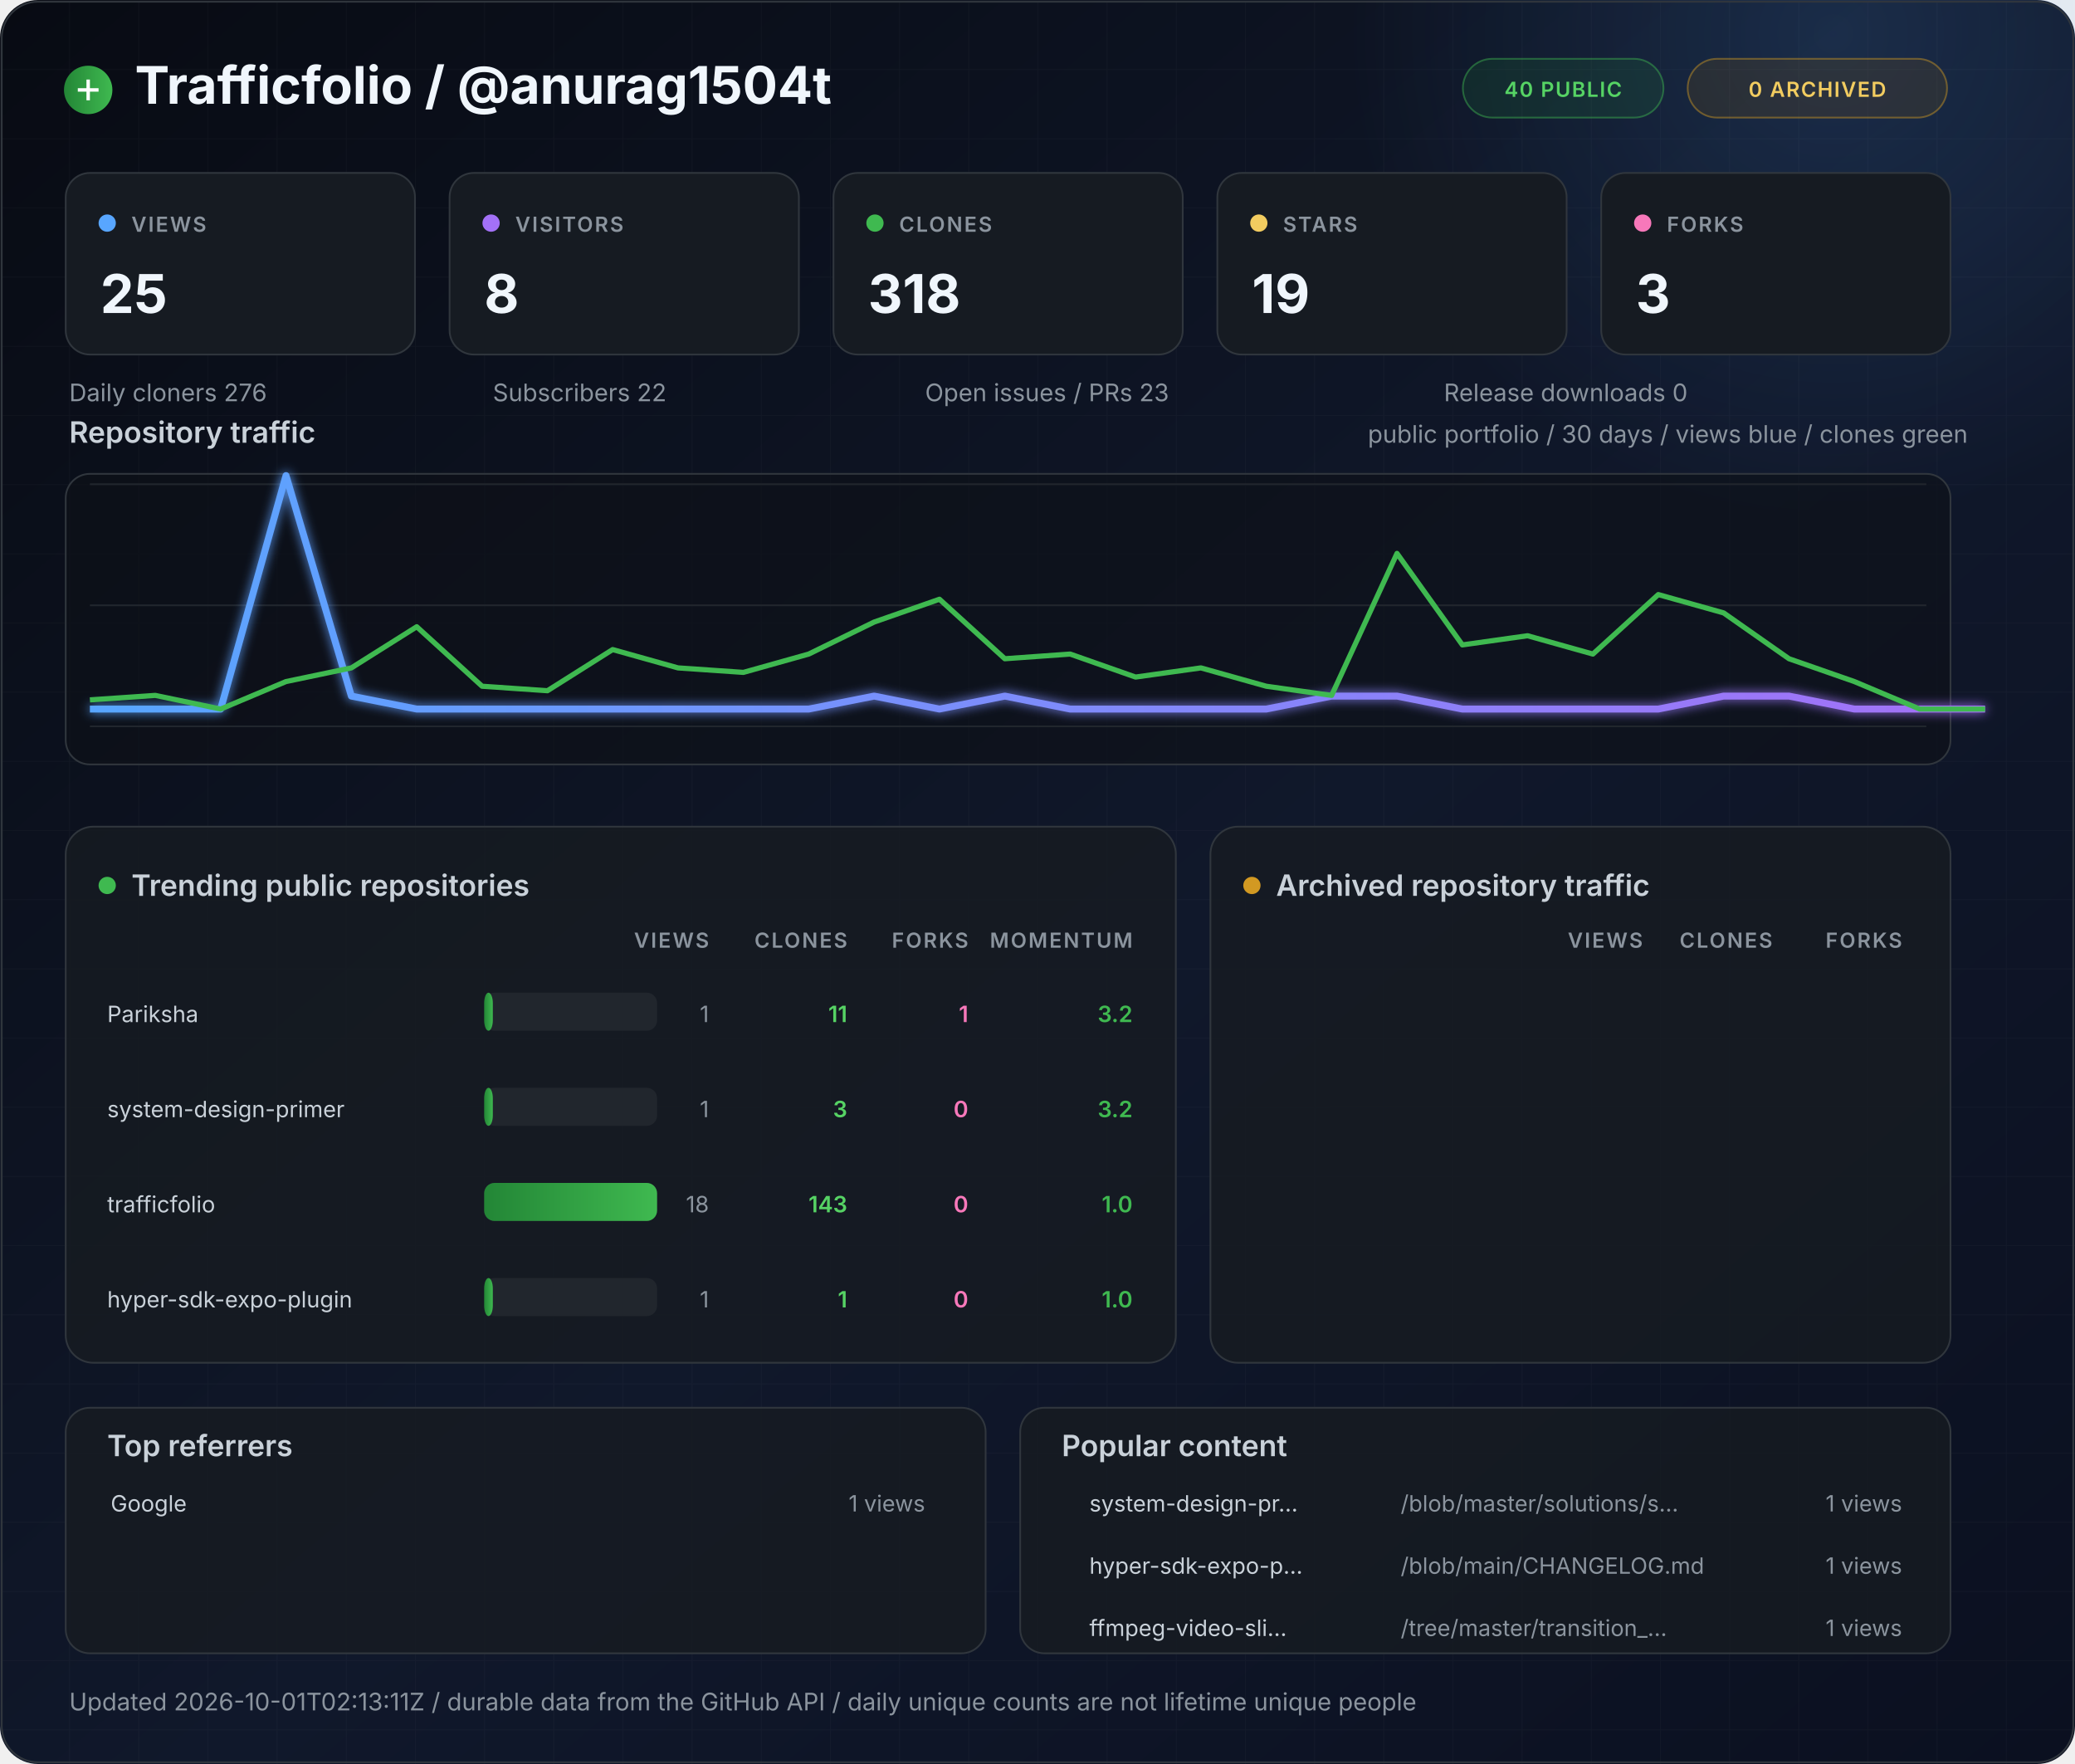
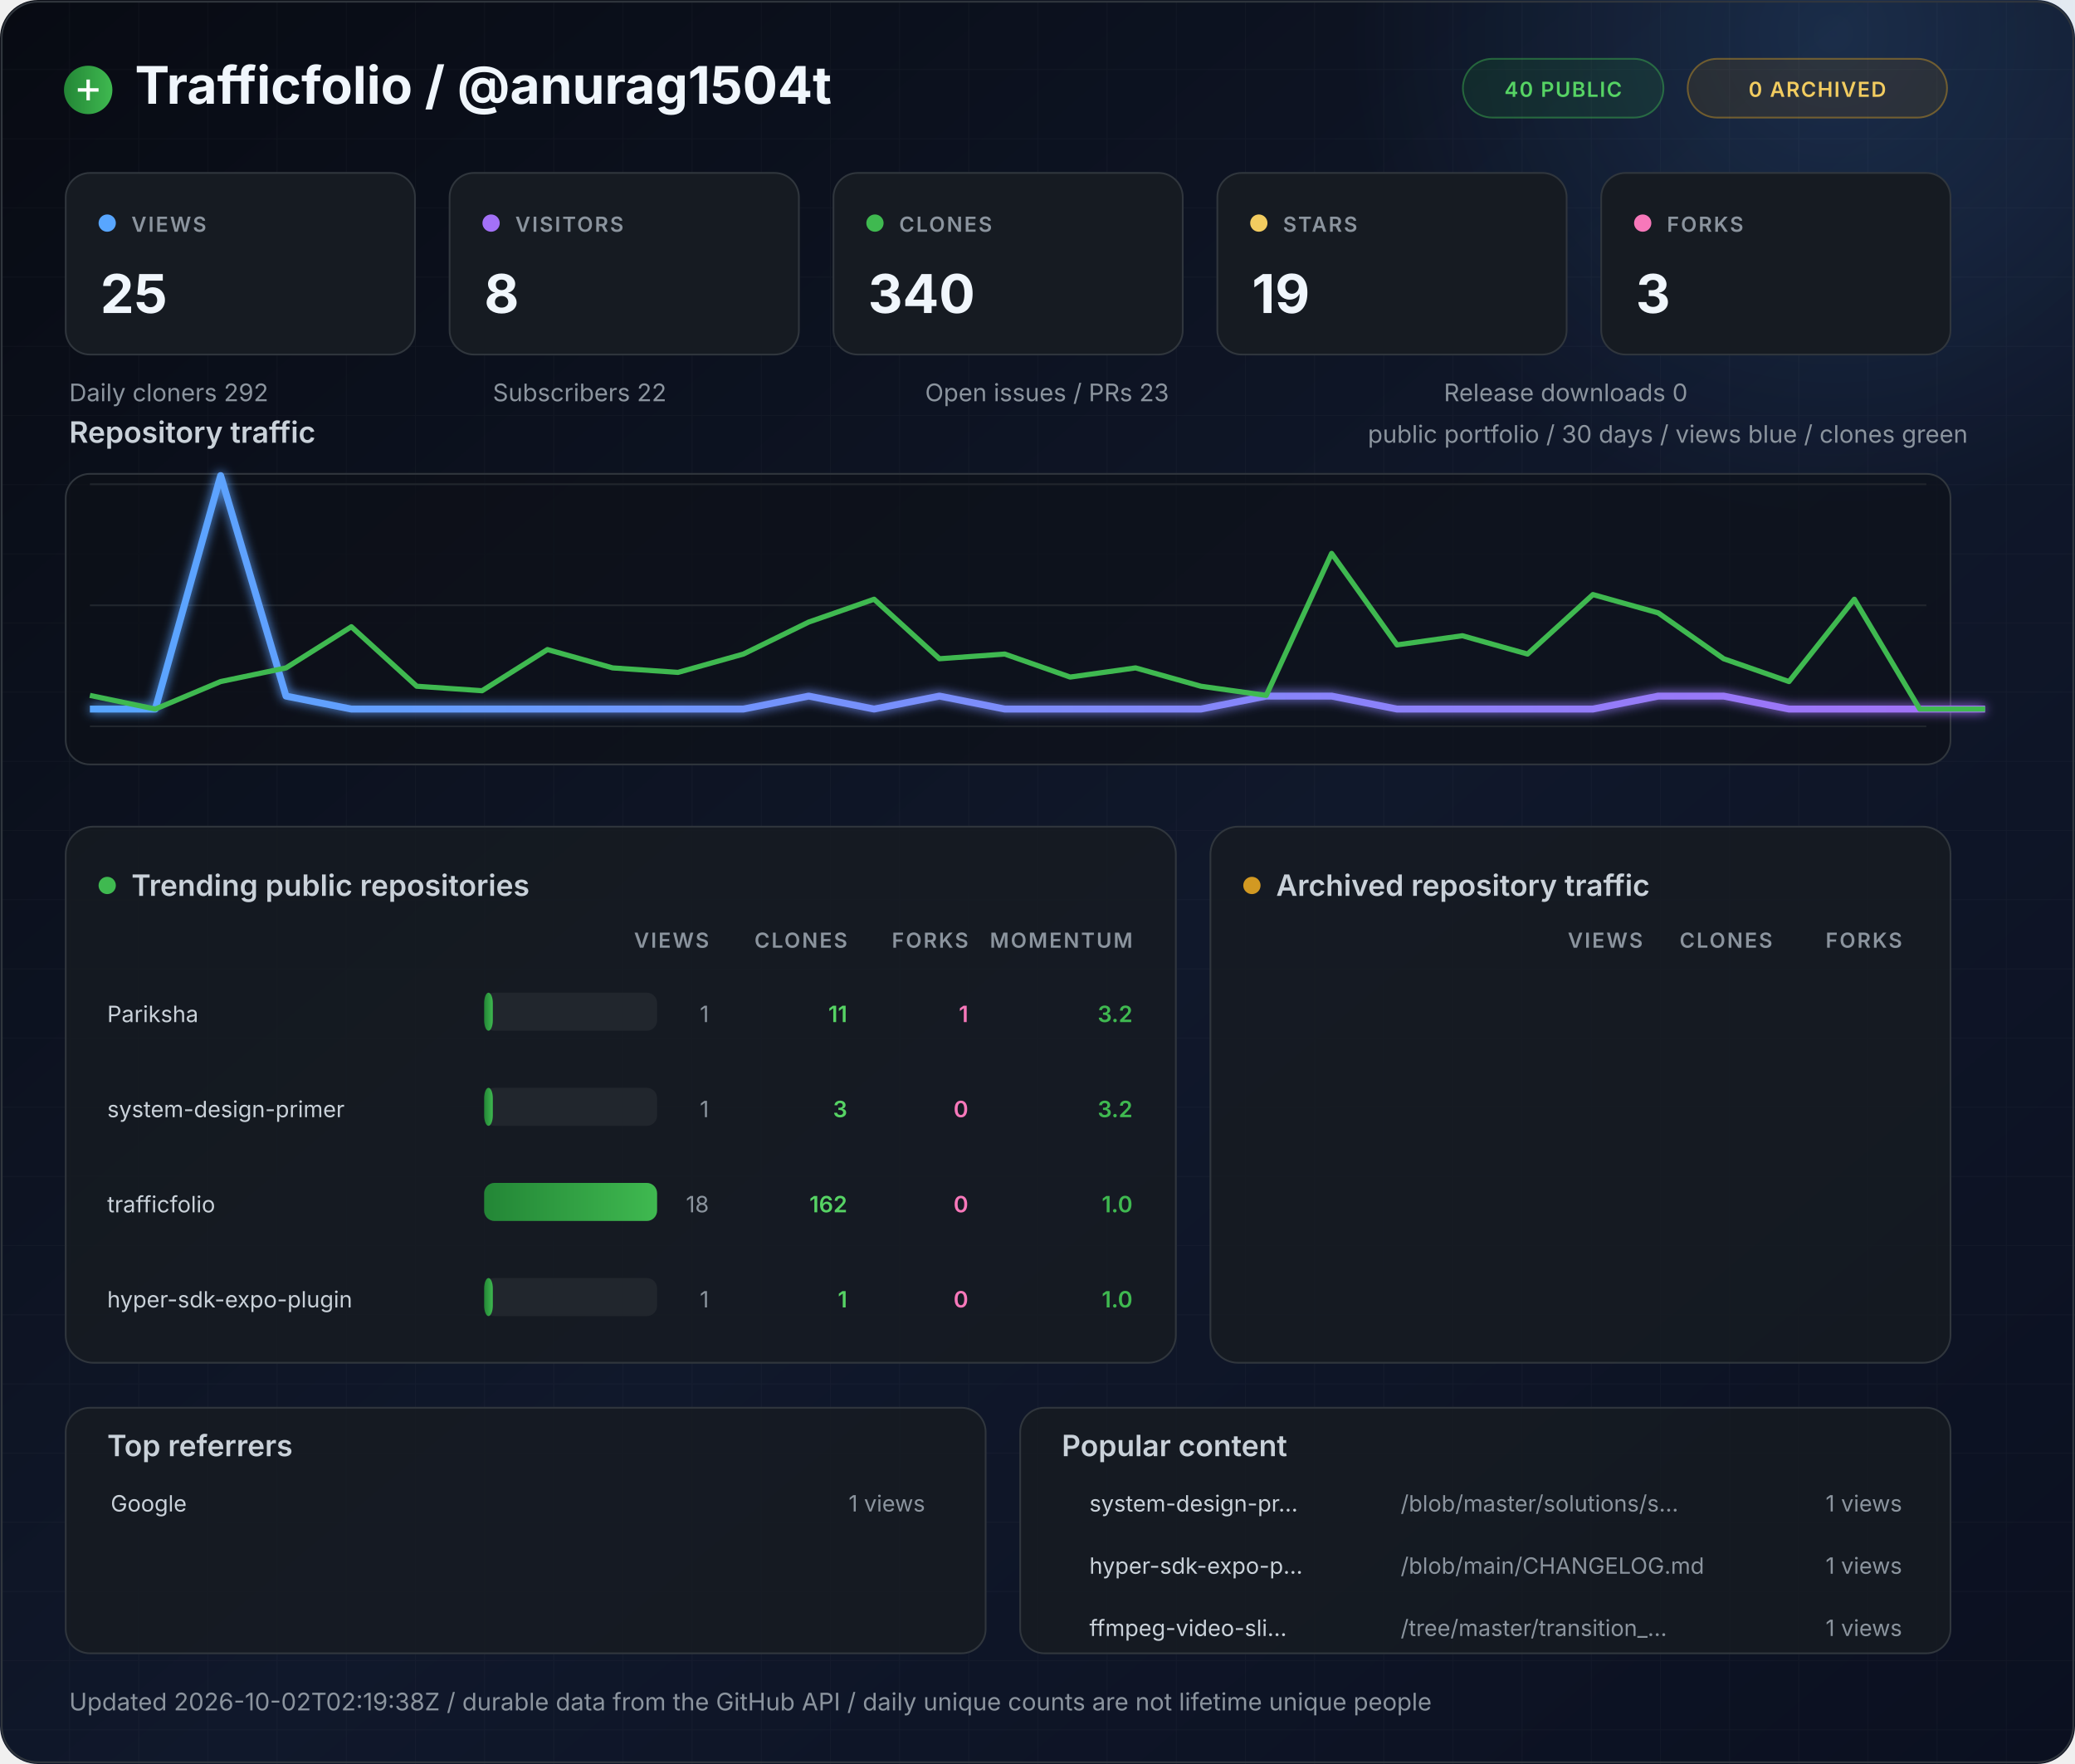
<svg xmlns="http://www.w3.org/2000/svg" width="1200" height="1020" viewBox="0 0 1200 1020" role="img" aria-label="Trafficfolio GitHub analytics dashboard for anurag1504t">
  <defs>
    <linearGradient id="bg" x1="0" y1="0" x2="1" y2="1">
      <stop stop-color="#080b13" />
      <stop offset=".55" stop-color="#10182b" />
      <stop offset="1" stop-color="#0b1020" />
    </linearGradient>
    <linearGradient id="line" x1="0" y1="0" x2="1" y2="0">
      <stop stop-color="#58a6ff" />
      <stop offset="1" stop-color="#a371f7" />
    </linearGradient>
    <linearGradient id="bar" x1="0" y1="0" x2="1" y2="0">
      <stop stop-color="#238636" />
      <stop offset="1" stop-color="#3fb950" />
    </linearGradient>
    <linearGradient id="archiveBar" x1="0" y1="0" x2="1" y2="0">
      <stop stop-color="#9e6a03" />
      <stop offset="1" stop-color="#f2cc60" />
    </linearGradient>
    <radialGradient id="ambient">
      <stop stop-color="#58a6ff" stop-opacity=".16" />
      <stop offset="1" stop-color="#58a6ff" stop-opacity="0" />
    </radialGradient>
    <pattern id="grid" width="40" height="40" patternUnits="userSpaceOnUse">
      <path d="M40 0H0V40" fill="none" stroke="#ffffff" stroke-opacity=".025" />
    </pattern>
    <filter id="glow">
      <feGaussianBlur stdDeviation="3" result="b" />
      <feMerge>
        <feMergeNode in="b" />
        <feMergeNode in="SourceGraphic" />
      </feMerge>
    </filter>
    <style>
    .title{font:750 30px -apple-system,BlinkMacSystemFont,"Segoe UI",sans-serif;fill:#f0f6fc}
    .subtitle{font:14px -apple-system,BlinkMacSystemFont,"Segoe UI",sans-serif;fill:#8b949e}
    .label{font:600 12px -apple-system,BlinkMacSystemFont,"Segoe UI",sans-serif;fill:#8b949e;letter-spacing:1px}
    .metric{font:700 31px -apple-system,BlinkMacSystemFont,"Segoe UI",sans-serif;fill:#f0f6fc}
    .section{font:600 17px -apple-system,BlinkMacSystemFont,"Segoe UI",sans-serif;fill:#c9d1d9}
    .repo,.value,.trend,.archive,.clone,.fork{font:13px -apple-system,BlinkMacSystemFont,"Segoe UI",sans-serif;fill:#c9d1d9}
    .value{fill:#8b949e} .trend{fill:#3fb950;font-weight:600} .archive{fill:#d29922}
    .clone{fill:#56d364;font-weight:600} .fork{fill:#f778ba;font-weight:600}
    .pill{font:600 12px -apple-system,BlinkMacSystemFont,"Segoe UI",sans-serif;letter-spacing:.7px}
  </style>
  </defs>
  <rect width="1200" height="1020" rx="22" fill="url(#bg)" />
  <rect width="1200" height="1020" rx="22" fill="url(#grid)" />
  <circle cx="1060" cy="20" r="280" fill="url(#ambient)" />
  <rect x="1" y="1" width="1198" height="1018" rx="21" fill="none" stroke="#30363d" />
  <circle cx="51" cy="52" r="14" fill="url(#bar)" />
  <path d="M45 52h12M51 46v12" stroke="#fff" stroke-width="2" />
  <text x="78" y="60" class="title">Trafficfolio / @anurag1504t</text>
  <rect x="846" y="34" width="116" height="34" rx="17" fill="#238636" fill-opacity=".16" stroke="#3fb950" stroke-opacity=".45" />
  <text x="904" y="56" text-anchor="middle" class="pill" fill="#56d364">40 PUBLIC</text>
  <rect x="976" y="34" width="150" height="34" rx="17" fill="#9e6a03" fill-opacity=".14" stroke="#d29922" stroke-opacity=".45" />
  <text x="1051" y="56" text-anchor="middle" class="pill" fill="#f2cc60">0 ARCHIVED</text>
  <rect x="38" y="100" width="202" height="105" rx="14" fill="#161b22" stroke="#30363d" />
  <circle cx="62" cy="129" r="5" fill="#58a6ff" />
  <text x="76" y="134" class="label">VIEWS</text>
  <text x="58" y="181" class="metric">25</text>
  <rect x="260" y="100" width="202" height="105" rx="14" fill="#161b22" stroke="#30363d" />
  <circle cx="284" cy="129" r="5" fill="#a371f7" />
  <text x="298" y="134" class="label">VISITORS</text>
  <text x="280" y="181" class="metric">8</text>
  <rect x="482" y="100" width="202" height="105" rx="14" fill="#161b22" stroke="#30363d" />
  <circle cx="506" cy="129" r="5" fill="#3fb950" />
  <text x="520" y="134" class="label">CLONES</text>
-   <text x="502" y="181" class="metric">318</text>
+   <text x="502" y="181" class="metric">340</text>
  <rect x="704" y="100" width="202" height="105" rx="14" fill="#161b22" stroke="#30363d" />
  <circle cx="728" cy="129" r="5" fill="#f2cc60" />
  <text x="742" y="134" class="label">STARS</text>
  <text x="724" y="181" class="metric">19</text>
  <rect x="926" y="100" width="202" height="105" rx="14" fill="#161b22" stroke="#30363d" />
  <circle cx="950" cy="129" r="5" fill="#f778ba" />
  <text x="964" y="134" class="label">FORKS</text>
  <text x="946" y="181" class="metric">3</text>
-   <text x="40" y="232" class="subtitle">Daily cloners 276</text>
+   <text x="40" y="232" class="subtitle">Daily cloners 292</text>
  <text x="285" y="232" class="subtitle">Subscribers 22</text>
  <text x="535" y="232" class="subtitle">Open issues / PRs 23</text>
  <text x="835" y="232" class="subtitle">Release downloads 0</text>
  <text x="40" y="256" class="section">Repository traffic</text>
  <text x="1138" y="256" text-anchor="end" class="subtitle">public portfolio / 30 days / views blue / clones green</text>
  <rect x="38" y="274" width="1090" height="168" rx="14" fill="#0d1117" fill-opacity=".62" stroke="#30363d" />
  <line x1="52" y1="420" x2="1114" y2="420" stroke="#21262d" />
  <line x1="52" y1="350" x2="1114" y2="350" stroke="#21262d" />
  <line x1="52" y1="280" x2="1114" y2="280" stroke="#21262d" />
-   <polyline points="52.0,410.0 89.8,410.0 127.6,410.0 165.4,275.0 203.2,402.5 241.0,410.0 278.8,410.0 316.6,410.0 354.3,410.0 392.1,410.0 429.9,410.0 467.7,410.0 505.5,402.5 543.3,410.0 581.1,402.5 618.9,410.0 656.7,410.0 694.5,410.0 732.3,410.0 770.1,402.5 807.9,402.5 845.7,410.0 883.4,410.0 921.2,410.0 959.0,410.0 996.8,402.5 1034.6,402.5 1072.4,410.0 1110.2,410.0 1148.0,410.0" fill="none" stroke="url(#line)" stroke-width="4" stroke-linejoin="round" filter="url(#glow)" />
-   <polyline points="52.0,404.7 89.8,402.1 127.6,410.0 165.4,394.1 203.2,386.2 241.0,362.4 278.8,396.8 316.6,399.4 354.3,375.6 392.1,386.2 429.9,388.8 467.7,378.2 505.5,359.7 543.3,346.5 581.1,380.9 618.9,378.2 656.7,391.5 694.5,386.2 732.3,396.8 770.1,402.1 807.9,320.0 845.7,372.9 883.4,367.6 921.2,378.2 959.0,343.8 996.8,354.4 1034.6,380.9 1072.4,394.1 1110.2,410.0 1148.0,410.0" fill="none" stroke="#3fb950" stroke-width="3" stroke-linejoin="round" />
+   <polyline points="52.0,410.0 89.8,410.0 127.6,275.0 165.4,402.5 203.2,410.0 241.0,410.0 278.8,410.0 316.6,410.0 354.3,410.0 392.1,410.0 429.9,410.0 467.7,402.5 505.5,410.0 543.3,402.5 581.1,410.0 618.9,410.0 656.7,410.0 694.5,410.0 732.3,402.5 770.1,402.5 807.9,410.0 845.7,410.0 883.4,410.0 921.2,410.0 959.0,402.5 996.8,402.5 1034.6,410.0 1072.4,410.0 1110.2,410.0 1148.0,410.0" fill="none" stroke="url(#line)" stroke-width="4" stroke-linejoin="round" filter="url(#glow)" />
+   <polyline points="52.0,402.1 89.8,410.0 127.6,394.1 165.4,386.2 203.2,362.4 241.0,396.8 278.8,399.4 316.6,375.6 354.3,386.2 392.1,388.8 429.9,378.2 467.7,359.7 505.5,346.5 543.3,380.9 581.1,378.2 618.9,391.5 656.7,386.2 694.5,396.8 732.3,402.1 770.1,320.0 807.9,372.9 845.7,367.6 883.4,378.2 921.2,343.8 959.0,354.4 996.8,380.9 1034.6,394.1 1072.4,346.5 1110.2,410.0 1148.0,410.0" fill="none" stroke="#3fb950" stroke-width="3" stroke-linejoin="round" />
  <rect x="38" y="478" width="642" height="310" rx="16" fill="#161b22" fill-opacity=".82" stroke="#30363d" />
  <circle cx="62" cy="512" r="5" fill="#3fb950" />
  <text x="76" y="518" class="section">Trending public repositories</text>
  <text x="410" y="548" text-anchor="end" class="label">VIEWS</text>
  <text x="490" y="548" text-anchor="end" class="label">CLONES</text>
  <text x="560" y="548" text-anchor="end" class="label">FORKS</text>
  <text x="655" y="548" text-anchor="end" class="label">MOMENTUM</text>
  <text x="62" y="591" class="repo">Pariksha</text>
  <rect x="280" y="574" width="100" height="22" rx="6" fill="#21262d" />
  <rect x="280" y="574" width="5" height="22" rx="6" fill="url(#bar)" />
  <text x="410" y="591" text-anchor="end" class="value">1</text>
  <text x="490" y="591" text-anchor="end" class="clone">11</text>
  <text x="560" y="591" text-anchor="end" class="fork">1</text>
  <text x="655" y="591" text-anchor="end" class="trend">3.2</text>
  <text x="62" y="646" class="repo">system-design-primer</text>
  <rect x="280" y="629" width="100" height="22" rx="6" fill="#21262d" />
  <rect x="280" y="629" width="5" height="22" rx="6" fill="url(#bar)" />
  <text x="410" y="646" text-anchor="end" class="value">1</text>
  <text x="490" y="646" text-anchor="end" class="clone">3</text>
  <text x="560" y="646" text-anchor="end" class="fork">0</text>
  <text x="655" y="646" text-anchor="end" class="trend">3.2</text>
  <text x="62" y="701" class="repo">trafficfolio</text>
  <rect x="280" y="684" width="100" height="22" rx="6" fill="#21262d" />
  <rect x="280" y="684" width="100" height="22" rx="6" fill="url(#bar)" />
  <text x="410" y="701" text-anchor="end" class="value">18</text>
-   <text x="490" y="701" text-anchor="end" class="clone">143</text>
+   <text x="490" y="701" text-anchor="end" class="clone">162</text>
  <text x="560" y="701" text-anchor="end" class="fork">0</text>
  <text x="655" y="701" text-anchor="end" class="trend">1.0</text>
  <text x="62" y="756" class="repo">hyper-sdk-expo-plugin</text>
  <rect x="280" y="739" width="100" height="22" rx="6" fill="#21262d" />
  <rect x="280" y="739" width="5" height="22" rx="6" fill="url(#bar)" />
  <text x="410" y="756" text-anchor="end" class="value">1</text>
  <text x="490" y="756" text-anchor="end" class="clone">1</text>
  <text x="560" y="756" text-anchor="end" class="fork">0</text>
  <text x="655" y="756" text-anchor="end" class="trend">1.0</text>
  <rect x="700" y="478" width="428" height="310" rx="16" fill="#161b22" fill-opacity=".82" stroke="#30363d" />
  <circle cx="724" cy="512" r="5" fill="#d29922" />
  <text x="738" y="518" class="section">Archived repository traffic</text>
  <text x="950" y="548" text-anchor="end" class="label">VIEWS</text>
  <text x="1025" y="548" text-anchor="end" class="label">CLONES</text>
  <text x="1100" y="548" text-anchor="end" class="label">FORKS</text>
  <rect x="38" y="814" width="532" height="142" rx="14" fill="#161b22" fill-opacity=".82" stroke="#30363d" />
  <text x="62" y="842" class="section">Top referrers</text>
  <text x="64" y="874" class="repo">Google</text>
  <text x="535" y="874" text-anchor="end" class="value">1 views</text>
  <rect x="590" y="814" width="538" height="142" rx="14" fill="#161b22" fill-opacity=".82" stroke="#30363d" />
  <text x="614" y="842" class="section">Popular content</text>
  <text x="630" y="874" class="repo">system-design-pr...</text>
  <text x="810" y="874" class="value">/blob/master/solutions/s...</text>
  <text x="1100" y="874" text-anchor="end" class="value">1 views</text>
  <text x="630" y="910" class="repo">hyper-sdk-expo-p...</text>
  <text x="810" y="910" class="value">/blob/main/CHANGELOG.md</text>
  <text x="1100" y="910" text-anchor="end" class="value">1 views</text>
  <text x="630" y="946" class="repo">ffmpeg-video-sli...</text>
  <text x="810" y="946" class="value">/tree/master/transition_...</text>
  <text x="1100" y="946" text-anchor="end" class="value">1 views</text>
-   <text x="40" y="989" class="subtitle">Updated 2026-10-01T02:13:11Z / durable data from the GitHub API / daily unique counts are not lifetime unique people</text>
+   <text x="40" y="989" class="subtitle">Updated 2026-10-02T02:19:38Z / durable data from the GitHub API / daily unique counts are not lifetime unique people</text>
</svg>
